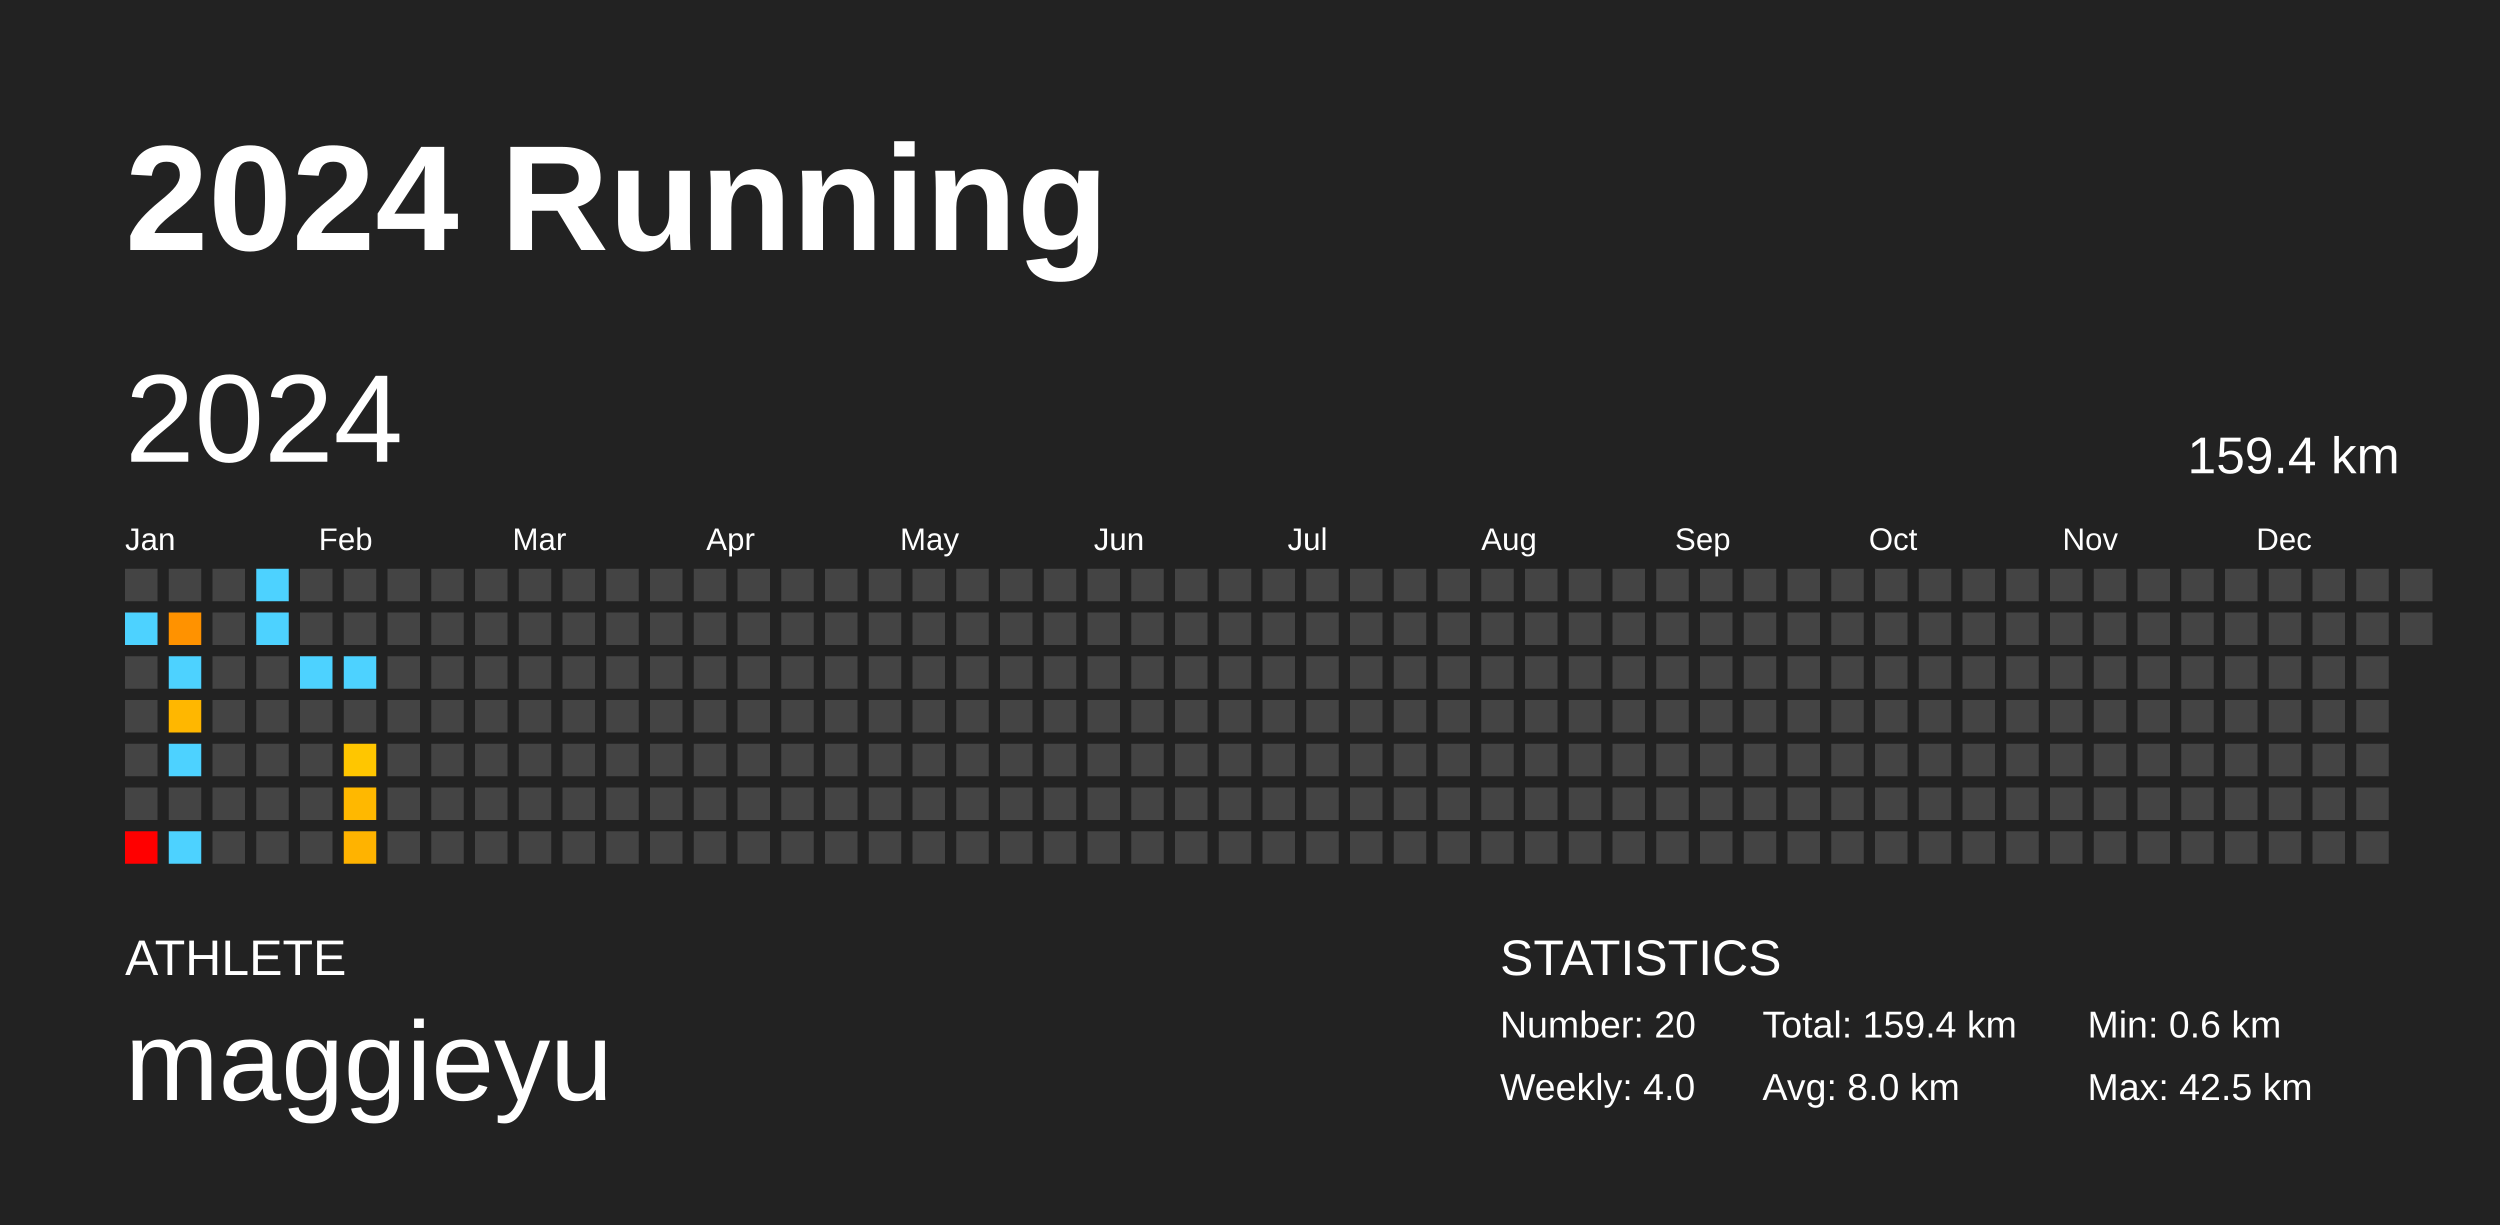
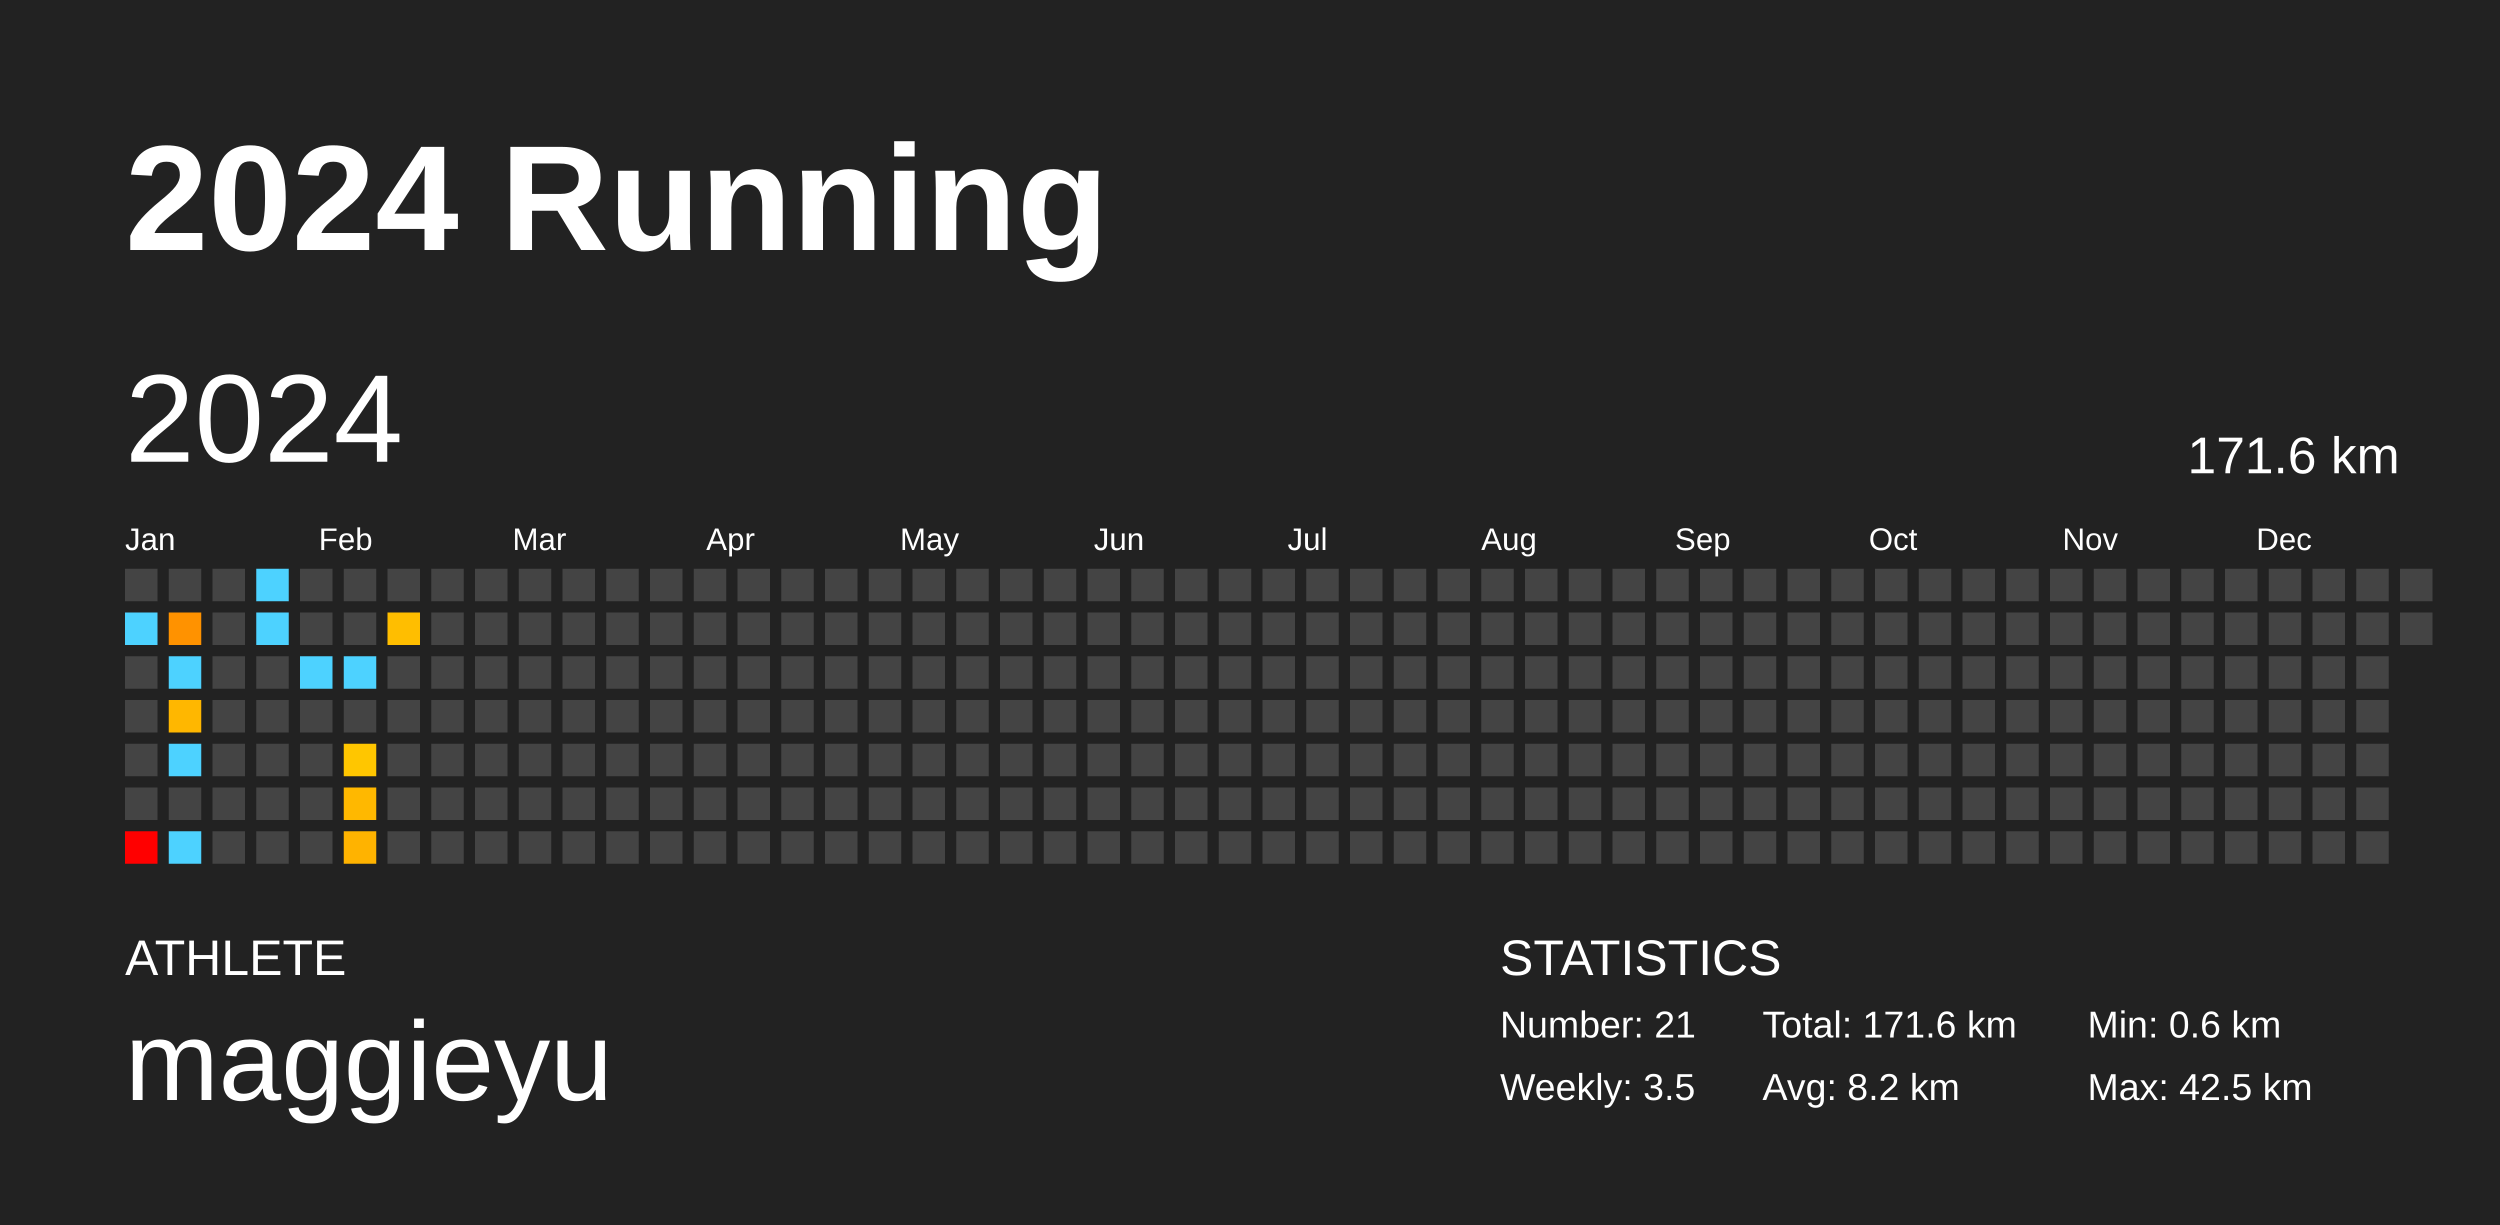
<svg xmlns="http://www.w3.org/2000/svg" baseProfile="full" height="98mm" version="1.1" viewBox="0,0,200,98" width="200mm">
  <defs />
  <rect fill="#222222" height="98" width="200" x="0" y="0" />
  <text fill="#FFFFFF" style="font-size:12px; font-family:Arial; font-weight:bold;" x="10" y="20">2024 Running</text>
  <text fill="#FFFFFF" style="font-size:4px; font-family:Arial" x="10" y="78">ATHLETE</text>
  <text fill="#FFFFFF" style="font-size:9px; font-family:Arial" x="10" y="88">maggieyu</text>
  <text fill="#FFFFFF" style="font-size:4px; font-family:Arial" x="120" y="78">STATISTICS</text>
-   <text fill="#FFFFFF" style="font-size:3px; font-family:Arial" x="120" y="83">Number: 20</text>
-   <text fill="#FFFFFF" style="font-size:3px; font-family:Arial" x="120" y="88">Weekly: 4.0</text>
-   <text fill="#FFFFFF" style="font-size:3px; font-family:Arial" x="141" y="83">Total: 159.4 km</text>
-   <text fill="#FFFFFF" style="font-size:3px; font-family:Arial" x="141" y="88">Avg: 8.0 km</text>
+   <text fill="#FFFFFF" style="font-size:3px; font-family:Arial" x="120" y="83">Number: 21</text>
+   <text fill="#FFFFFF" style="font-size:3px; font-family:Arial" x="120" y="88">Weekly: 3.5</text>
+   <text fill="#FFFFFF" style="font-size:3px; font-family:Arial" x="141" y="83">Total: 171.6 km</text>
+   <text fill="#FFFFFF" style="font-size:3px; font-family:Arial" x="141" y="88">Avg: 8.2 km</text>
  <text fill="#FFFFFF" style="font-size:3px; font-family:Arial" x="167" y="83">Min: 0.6 km</text>
  <text fill="#FFFFFF" style="font-size:3px; font-family:Arial" x="167" y="88">Max: 42.5 km</text>
  <text dominant-baseline="hanging" fill="#FFFFFF" style="font-size:10.0px; font-family:Arial;" x="10" y="30">2024</text>
-   <text dominant-baseline="hanging" fill="#FFFFFF" style="font-size:4.125px; font-family:Arial;" x="175" y="35">159.4 km</text>
+   <text dominant-baseline="hanging" fill="#FFFFFF" style="font-size:4.125px; font-family:Arial;" x="175" y="35">171.6 km</text>
  <text fill="#FFFFFF" style="font-size:2.5px; font-family:Arial" x="10.0" y="44">Jan</text>
  <text fill="#FFFFFF" style="font-size:2.5px; font-family:Arial" x="25.5" y="44">Feb</text>
  <text fill="#FFFFFF" style="font-size:2.5px; font-family:Arial" x="41.0" y="44">Mar</text>
  <text fill="#FFFFFF" style="font-size:2.5px; font-family:Arial" x="56.5" y="44">Apr</text>
  <text fill="#FFFFFF" style="font-size:2.5px; font-family:Arial" x="72.0" y="44">May</text>
  <text fill="#FFFFFF" style="font-size:2.5px; font-family:Arial" x="87.5" y="44">Jun</text>
  <text fill="#FFFFFF" style="font-size:2.5px; font-family:Arial" x="103.0" y="44">Jul</text>
  <text fill="#FFFFFF" style="font-size:2.5px; font-family:Arial" x="118.5" y="44">Aug</text>
  <text fill="#FFFFFF" style="font-size:2.5px; font-family:Arial" x="134.0" y="44">Sep</text>
  <text fill="#FFFFFF" style="font-size:2.5px; font-family:Arial" x="149.5" y="44">Oct</text>
  <text fill="#FFFFFF" style="font-size:2.5px; font-family:Arial" x="165.0" y="44">Nov</text>
  <text fill="#FFFFFF" style="font-size:2.5px; font-family:Arial" x="180.5" y="44">Dec</text>
  <rect fill="#444444" height="2.6" width="2.6" x="10.0" y="45.5" />
  <rect fill="#4dd2ff" height="2.6" width="2.6" x="10.0" y="49.0" />
  <rect fill="#444444" height="2.6" width="2.6" x="10.0" y="52.5" />
  <rect fill="#444444" height="2.6" width="2.6" x="10.0" y="56.0" />
  <rect fill="#444444" height="2.6" width="2.6" x="10.0" y="59.5" />
  <rect fill="#444444" height="2.6" width="2.6" x="10.0" y="63.0" />
  <rect fill="red" height="2.6" width="2.6" x="10.0" y="66.5" />
  <rect fill="#444444" height="2.6" width="2.6" x="13.5" y="45.5" />
  <rect fill="#ff9200" height="2.6" width="2.6" x="13.5" y="49.0" />
  <rect fill="#4dd2ff" height="2.6" width="2.6" x="13.5" y="52.5" />
  <rect fill="#ffb700" height="2.6" width="2.6" x="13.5" y="56.0" />
  <rect fill="#4dd2ff" height="2.6" width="2.6" x="13.5" y="59.5" />
  <rect fill="#444444" height="2.6" width="2.6" x="13.5" y="63.0" />
  <rect fill="#4dd2ff" height="2.6" width="2.6" x="13.5" y="66.5" />
  <rect fill="#444444" height="2.6" width="2.6" x="17.0" y="45.5" />
  <rect fill="#444444" height="2.6" width="2.6" x="17.0" y="49.0" />
  <rect fill="#444444" height="2.6" width="2.6" x="17.0" y="52.5" />
  <rect fill="#444444" height="2.6" width="2.6" x="17.0" y="56.0" />
  <rect fill="#444444" height="2.6" width="2.6" x="17.0" y="59.5" />
  <rect fill="#444444" height="2.6" width="2.6" x="17.0" y="63.0" />
  <rect fill="#444444" height="2.6" width="2.6" x="17.0" y="66.5" />
  <rect fill="#4dd2ff" height="2.6" width="2.6" x="20.5" y="45.5" />
  <rect fill="#4dd2ff" height="2.6" width="2.6" x="20.5" y="49.0" />
  <rect fill="#444444" height="2.6" width="2.6" x="20.5" y="52.5" />
  <rect fill="#444444" height="2.6" width="2.6" x="20.5" y="56.0" />
  <rect fill="#444444" height="2.6" width="2.6" x="20.5" y="59.5" />
  <rect fill="#444444" height="2.6" width="2.6" x="20.5" y="63.0" />
  <rect fill="#444444" height="2.6" width="2.6" x="20.5" y="66.5" />
  <rect fill="#444444" height="2.6" width="2.6" x="24.0" y="45.5" />
  <rect fill="#444444" height="2.6" width="2.6" x="24.0" y="49.0" />
  <rect fill="#4dd2ff" height="2.6" width="2.6" x="24.0" y="52.5" />
  <rect fill="#444444" height="2.6" width="2.6" x="24.0" y="56.0" />
  <rect fill="#444444" height="2.6" width="2.6" x="24.0" y="59.5" />
  <rect fill="#444444" height="2.6" width="2.6" x="24.0" y="63.0" />
  <rect fill="#444444" height="2.6" width="2.6" x="24.0" y="66.5" />
  <rect fill="#444444" height="2.6" width="2.6" x="27.5" y="45.5" />
  <rect fill="#444444" height="2.6" width="2.6" x="27.5" y="49.0" />
  <rect fill="#4dd2ff" height="2.6" width="2.6" x="27.5" y="52.5" />
  <rect fill="#444444" height="2.6" width="2.6" x="27.5" y="56.0" />
  <rect fill="#ffc600" height="2.6" width="2.6" x="27.5" y="59.5" />
  <rect fill="#ffb800" height="2.6" width="2.6" x="27.5" y="63.0" />
  <rect fill="#ffb300" height="2.6" width="2.6" x="27.5" y="66.5" />
  <rect fill="#444444" height="2.6" width="2.6" x="31.0" y="45.5" />
-   <rect fill="#444444" height="2.6" width="2.6" x="31.0" y="49.0" />
+   <rect fill="#ffbe00" height="2.6" width="2.6" x="31.0" y="49.0" />
  <rect fill="#444444" height="2.6" width="2.6" x="31.0" y="52.5" />
  <rect fill="#444444" height="2.6" width="2.6" x="31.0" y="56.0" />
  <rect fill="#444444" height="2.6" width="2.6" x="31.0" y="59.5" />
  <rect fill="#444444" height="2.6" width="2.6" x="31.0" y="63.0" />
  <rect fill="#444444" height="2.6" width="2.6" x="31.0" y="66.5" />
  <rect fill="#444444" height="2.6" width="2.6" x="34.5" y="45.5" />
  <rect fill="#444444" height="2.6" width="2.6" x="34.5" y="49.0" />
  <rect fill="#444444" height="2.6" width="2.6" x="34.5" y="52.5" />
  <rect fill="#444444" height="2.6" width="2.6" x="34.5" y="56.0" />
  <rect fill="#444444" height="2.6" width="2.6" x="34.5" y="59.5" />
  <rect fill="#444444" height="2.6" width="2.6" x="34.5" y="63.0" />
  <rect fill="#444444" height="2.6" width="2.6" x="34.5" y="66.5" />
  <rect fill="#444444" height="2.6" width="2.6" x="38.0" y="45.5" />
  <rect fill="#444444" height="2.6" width="2.6" x="38.0" y="49.0" />
  <rect fill="#444444" height="2.6" width="2.6" x="38.0" y="52.5" />
  <rect fill="#444444" height="2.6" width="2.6" x="38.0" y="56.0" />
  <rect fill="#444444" height="2.6" width="2.6" x="38.0" y="59.5" />
  <rect fill="#444444" height="2.6" width="2.6" x="38.0" y="63.0" />
  <rect fill="#444444" height="2.6" width="2.6" x="38.0" y="66.5" />
  <rect fill="#444444" height="2.6" width="2.6" x="41.5" y="45.5" />
  <rect fill="#444444" height="2.6" width="2.6" x="41.5" y="49.0" />
  <rect fill="#444444" height="2.6" width="2.6" x="41.5" y="52.5" />
  <rect fill="#444444" height="2.6" width="2.6" x="41.5" y="56.0" />
  <rect fill="#444444" height="2.6" width="2.6" x="41.5" y="59.5" />
  <rect fill="#444444" height="2.6" width="2.6" x="41.5" y="63.0" />
  <rect fill="#444444" height="2.6" width="2.6" x="41.5" y="66.5" />
  <rect fill="#444444" height="2.6" width="2.6" x="45.0" y="45.5" />
  <rect fill="#444444" height="2.6" width="2.6" x="45.0" y="49.0" />
  <rect fill="#444444" height="2.6" width="2.6" x="45.0" y="52.5" />
  <rect fill="#444444" height="2.6" width="2.6" x="45.0" y="56.0" />
  <rect fill="#444444" height="2.6" width="2.6" x="45.0" y="59.5" />
  <rect fill="#444444" height="2.6" width="2.6" x="45.0" y="63.0" />
  <rect fill="#444444" height="2.6" width="2.6" x="45.0" y="66.5" />
  <rect fill="#444444" height="2.6" width="2.6" x="48.5" y="45.5" />
  <rect fill="#444444" height="2.6" width="2.6" x="48.5" y="49.0" />
  <rect fill="#444444" height="2.6" width="2.6" x="48.5" y="52.5" />
  <rect fill="#444444" height="2.6" width="2.6" x="48.5" y="56.0" />
  <rect fill="#444444" height="2.6" width="2.6" x="48.5" y="59.5" />
  <rect fill="#444444" height="2.6" width="2.6" x="48.5" y="63.0" />
  <rect fill="#444444" height="2.6" width="2.6" x="48.5" y="66.5" />
  <rect fill="#444444" height="2.6" width="2.6" x="52.0" y="45.5" />
  <rect fill="#444444" height="2.6" width="2.6" x="52.0" y="49.0" />
  <rect fill="#444444" height="2.6" width="2.6" x="52.0" y="52.5" />
  <rect fill="#444444" height="2.6" width="2.6" x="52.0" y="56.0" />
  <rect fill="#444444" height="2.6" width="2.6" x="52.0" y="59.5" />
  <rect fill="#444444" height="2.6" width="2.6" x="52.0" y="63.0" />
  <rect fill="#444444" height="2.6" width="2.6" x="52.0" y="66.5" />
  <rect fill="#444444" height="2.6" width="2.6" x="55.5" y="45.5" />
  <rect fill="#444444" height="2.6" width="2.6" x="55.5" y="49.0" />
  <rect fill="#444444" height="2.6" width="2.6" x="55.5" y="52.5" />
  <rect fill="#444444" height="2.6" width="2.6" x="55.5" y="56.0" />
  <rect fill="#444444" height="2.6" width="2.6" x="55.5" y="59.5" />
  <rect fill="#444444" height="2.6" width="2.6" x="55.5" y="63.0" />
  <rect fill="#444444" height="2.6" width="2.6" x="55.5" y="66.5" />
  <rect fill="#444444" height="2.6" width="2.6" x="59.0" y="45.5" />
  <rect fill="#444444" height="2.6" width="2.6" x="59.0" y="49.0" />
  <rect fill="#444444" height="2.6" width="2.6" x="59.0" y="52.5" />
  <rect fill="#444444" height="2.6" width="2.6" x="59.0" y="56.0" />
  <rect fill="#444444" height="2.6" width="2.6" x="59.0" y="59.5" />
  <rect fill="#444444" height="2.6" width="2.6" x="59.0" y="63.0" />
  <rect fill="#444444" height="2.6" width="2.6" x="59.0" y="66.5" />
  <rect fill="#444444" height="2.6" width="2.6" x="62.5" y="45.5" />
  <rect fill="#444444" height="2.6" width="2.6" x="62.5" y="49.0" />
  <rect fill="#444444" height="2.6" width="2.6" x="62.5" y="52.5" />
  <rect fill="#444444" height="2.6" width="2.6" x="62.5" y="56.0" />
  <rect fill="#444444" height="2.6" width="2.6" x="62.5" y="59.5" />
  <rect fill="#444444" height="2.6" width="2.6" x="62.5" y="63.0" />
  <rect fill="#444444" height="2.6" width="2.6" x="62.5" y="66.5" />
  <rect fill="#444444" height="2.6" width="2.6" x="66.0" y="45.5" />
  <rect fill="#444444" height="2.6" width="2.6" x="66.0" y="49.0" />
  <rect fill="#444444" height="2.6" width="2.6" x="66.0" y="52.5" />
  <rect fill="#444444" height="2.6" width="2.6" x="66.0" y="56.0" />
  <rect fill="#444444" height="2.6" width="2.6" x="66.0" y="59.5" />
  <rect fill="#444444" height="2.6" width="2.6" x="66.0" y="63.0" />
  <rect fill="#444444" height="2.6" width="2.6" x="66.0" y="66.5" />
  <rect fill="#444444" height="2.6" width="2.6" x="69.5" y="45.5" />
  <rect fill="#444444" height="2.6" width="2.6" x="69.5" y="49.0" />
  <rect fill="#444444" height="2.6" width="2.6" x="69.5" y="52.5" />
  <rect fill="#444444" height="2.6" width="2.6" x="69.5" y="56.0" />
  <rect fill="#444444" height="2.6" width="2.6" x="69.5" y="59.5" />
  <rect fill="#444444" height="2.6" width="2.6" x="69.5" y="63.0" />
  <rect fill="#444444" height="2.6" width="2.6" x="69.5" y="66.5" />
  <rect fill="#444444" height="2.6" width="2.6" x="73.0" y="45.5" />
  <rect fill="#444444" height="2.6" width="2.6" x="73.0" y="49.0" />
  <rect fill="#444444" height="2.6" width="2.6" x="73.0" y="52.5" />
  <rect fill="#444444" height="2.6" width="2.6" x="73.0" y="56.0" />
  <rect fill="#444444" height="2.6" width="2.6" x="73.0" y="59.5" />
  <rect fill="#444444" height="2.6" width="2.6" x="73.0" y="63.0" />
  <rect fill="#444444" height="2.6" width="2.6" x="73.0" y="66.5" />
  <rect fill="#444444" height="2.6" width="2.6" x="76.5" y="45.5" />
  <rect fill="#444444" height="2.6" width="2.6" x="76.5" y="49.0" />
  <rect fill="#444444" height="2.6" width="2.6" x="76.5" y="52.5" />
  <rect fill="#444444" height="2.6" width="2.6" x="76.5" y="56.0" />
  <rect fill="#444444" height="2.6" width="2.6" x="76.5" y="59.5" />
  <rect fill="#444444" height="2.6" width="2.6" x="76.5" y="63.0" />
  <rect fill="#444444" height="2.6" width="2.6" x="76.5" y="66.5" />
  <rect fill="#444444" height="2.6" width="2.6" x="80.0" y="45.5" />
  <rect fill="#444444" height="2.6" width="2.6" x="80.0" y="49.0" />
  <rect fill="#444444" height="2.6" width="2.6" x="80.0" y="52.5" />
  <rect fill="#444444" height="2.6" width="2.6" x="80.0" y="56.0" />
  <rect fill="#444444" height="2.6" width="2.6" x="80.0" y="59.5" />
  <rect fill="#444444" height="2.6" width="2.6" x="80.0" y="63.0" />
  <rect fill="#444444" height="2.6" width="2.6" x="80.0" y="66.5" />
  <rect fill="#444444" height="2.6" width="2.6" x="83.5" y="45.5" />
  <rect fill="#444444" height="2.6" width="2.6" x="83.5" y="49.0" />
  <rect fill="#444444" height="2.6" width="2.6" x="83.5" y="52.5" />
  <rect fill="#444444" height="2.6" width="2.6" x="83.5" y="56.0" />
  <rect fill="#444444" height="2.6" width="2.6" x="83.5" y="59.5" />
  <rect fill="#444444" height="2.6" width="2.6" x="83.5" y="63.0" />
  <rect fill="#444444" height="2.6" width="2.6" x="83.5" y="66.5" />
  <rect fill="#444444" height="2.6" width="2.6" x="87.0" y="45.5" />
  <rect fill="#444444" height="2.6" width="2.6" x="87.0" y="49.0" />
  <rect fill="#444444" height="2.6" width="2.6" x="87.0" y="52.5" />
  <rect fill="#444444" height="2.6" width="2.6" x="87.0" y="56.0" />
  <rect fill="#444444" height="2.6" width="2.6" x="87.0" y="59.5" />
  <rect fill="#444444" height="2.6" width="2.6" x="87.0" y="63.0" />
  <rect fill="#444444" height="2.6" width="2.6" x="87.0" y="66.5" />
  <rect fill="#444444" height="2.6" width="2.6" x="90.5" y="45.5" />
  <rect fill="#444444" height="2.6" width="2.6" x="90.5" y="49.0" />
  <rect fill="#444444" height="2.6" width="2.6" x="90.5" y="52.5" />
  <rect fill="#444444" height="2.6" width="2.6" x="90.5" y="56.0" />
  <rect fill="#444444" height="2.6" width="2.6" x="90.5" y="59.5" />
  <rect fill="#444444" height="2.6" width="2.6" x="90.5" y="63.0" />
  <rect fill="#444444" height="2.6" width="2.6" x="90.5" y="66.5" />
  <rect fill="#444444" height="2.6" width="2.6" x="94.0" y="45.5" />
  <rect fill="#444444" height="2.6" width="2.6" x="94.0" y="49.0" />
  <rect fill="#444444" height="2.6" width="2.6" x="94.0" y="52.5" />
  <rect fill="#444444" height="2.6" width="2.6" x="94.0" y="56.0" />
  <rect fill="#444444" height="2.6" width="2.6" x="94.0" y="59.5" />
  <rect fill="#444444" height="2.6" width="2.6" x="94.0" y="63.0" />
  <rect fill="#444444" height="2.6" width="2.6" x="94.0" y="66.5" />
  <rect fill="#444444" height="2.6" width="2.6" x="97.5" y="45.5" />
  <rect fill="#444444" height="2.6" width="2.6" x="97.5" y="49.0" />
  <rect fill="#444444" height="2.6" width="2.6" x="97.5" y="52.5" />
  <rect fill="#444444" height="2.6" width="2.6" x="97.5" y="56.0" />
  <rect fill="#444444" height="2.6" width="2.6" x="97.5" y="59.5" />
  <rect fill="#444444" height="2.6" width="2.6" x="97.5" y="63.0" />
  <rect fill="#444444" height="2.6" width="2.6" x="97.5" y="66.5" />
  <rect fill="#444444" height="2.6" width="2.6" x="101.0" y="45.5" />
  <rect fill="#444444" height="2.6" width="2.6" x="101.0" y="49.0" />
  <rect fill="#444444" height="2.6" width="2.6" x="101.0" y="52.5" />
  <rect fill="#444444" height="2.6" width="2.6" x="101.0" y="56.0" />
  <rect fill="#444444" height="2.6" width="2.6" x="101.0" y="59.5" />
  <rect fill="#444444" height="2.6" width="2.6" x="101.0" y="63.0" />
  <rect fill="#444444" height="2.6" width="2.6" x="101.0" y="66.5" />
  <rect fill="#444444" height="2.6" width="2.6" x="104.5" y="45.5" />
  <rect fill="#444444" height="2.6" width="2.6" x="104.5" y="49.0" />
  <rect fill="#444444" height="2.6" width="2.6" x="104.5" y="52.5" />
  <rect fill="#444444" height="2.6" width="2.6" x="104.5" y="56.0" />
  <rect fill="#444444" height="2.6" width="2.6" x="104.5" y="59.5" />
  <rect fill="#444444" height="2.6" width="2.6" x="104.5" y="63.0" />
  <rect fill="#444444" height="2.6" width="2.6" x="104.5" y="66.5" />
  <rect fill="#444444" height="2.6" width="2.6" x="108.0" y="45.5" />
  <rect fill="#444444" height="2.6" width="2.6" x="108.0" y="49.0" />
  <rect fill="#444444" height="2.6" width="2.6" x="108.0" y="52.5" />
  <rect fill="#444444" height="2.6" width="2.6" x="108.0" y="56.0" />
  <rect fill="#444444" height="2.6" width="2.6" x="108.0" y="59.5" />
  <rect fill="#444444" height="2.6" width="2.6" x="108.0" y="63.0" />
  <rect fill="#444444" height="2.6" width="2.6" x="108.0" y="66.5" />
  <rect fill="#444444" height="2.6" width="2.6" x="111.5" y="45.5" />
  <rect fill="#444444" height="2.6" width="2.6" x="111.5" y="49.0" />
  <rect fill="#444444" height="2.6" width="2.6" x="111.5" y="52.5" />
  <rect fill="#444444" height="2.6" width="2.6" x="111.5" y="56.0" />
  <rect fill="#444444" height="2.6" width="2.6" x="111.5" y="59.5" />
  <rect fill="#444444" height="2.6" width="2.6" x="111.5" y="63.0" />
  <rect fill="#444444" height="2.6" width="2.6" x="111.5" y="66.5" />
  <rect fill="#444444" height="2.6" width="2.6" x="115.0" y="45.5" />
  <rect fill="#444444" height="2.6" width="2.6" x="115.0" y="49.0" />
  <rect fill="#444444" height="2.6" width="2.6" x="115.0" y="52.5" />
  <rect fill="#444444" height="2.6" width="2.6" x="115.0" y="56.0" />
  <rect fill="#444444" height="2.6" width="2.6" x="115.0" y="59.5" />
  <rect fill="#444444" height="2.6" width="2.6" x="115.0" y="63.0" />
  <rect fill="#444444" height="2.6" width="2.6" x="115.0" y="66.5" />
  <rect fill="#444444" height="2.6" width="2.6" x="118.5" y="45.5" />
  <rect fill="#444444" height="2.6" width="2.6" x="118.5" y="49.0" />
  <rect fill="#444444" height="2.6" width="2.6" x="118.5" y="52.5" />
  <rect fill="#444444" height="2.6" width="2.6" x="118.5" y="56.0" />
  <rect fill="#444444" height="2.6" width="2.6" x="118.5" y="59.5" />
  <rect fill="#444444" height="2.6" width="2.6" x="118.5" y="63.0" />
  <rect fill="#444444" height="2.6" width="2.6" x="118.5" y="66.5" />
  <rect fill="#444444" height="2.6" width="2.6" x="122.0" y="45.5" />
  <rect fill="#444444" height="2.6" width="2.6" x="122.0" y="49.0" />
  <rect fill="#444444" height="2.6" width="2.6" x="122.0" y="52.5" />
  <rect fill="#444444" height="2.6" width="2.6" x="122.0" y="56.0" />
  <rect fill="#444444" height="2.6" width="2.6" x="122.0" y="59.5" />
  <rect fill="#444444" height="2.6" width="2.6" x="122.0" y="63.0" />
  <rect fill="#444444" height="2.6" width="2.6" x="122.0" y="66.5" />
  <rect fill="#444444" height="2.6" width="2.6" x="125.5" y="45.5" />
  <rect fill="#444444" height="2.6" width="2.6" x="125.5" y="49.0" />
  <rect fill="#444444" height="2.6" width="2.6" x="125.5" y="52.5" />
  <rect fill="#444444" height="2.6" width="2.6" x="125.5" y="56.0" />
  <rect fill="#444444" height="2.6" width="2.6" x="125.5" y="59.5" />
  <rect fill="#444444" height="2.6" width="2.6" x="125.5" y="63.0" />
  <rect fill="#444444" height="2.6" width="2.6" x="125.5" y="66.5" />
  <rect fill="#444444" height="2.6" width="2.6" x="129.0" y="45.5" />
  <rect fill="#444444" height="2.6" width="2.6" x="129.0" y="49.0" />
  <rect fill="#444444" height="2.6" width="2.6" x="129.0" y="52.5" />
  <rect fill="#444444" height="2.6" width="2.6" x="129.0" y="56.0" />
  <rect fill="#444444" height="2.6" width="2.6" x="129.0" y="59.5" />
  <rect fill="#444444" height="2.6" width="2.6" x="129.0" y="63.0" />
  <rect fill="#444444" height="2.6" width="2.6" x="129.0" y="66.5" />
  <rect fill="#444444" height="2.6" width="2.6" x="132.5" y="45.5" />
  <rect fill="#444444" height="2.6" width="2.6" x="132.5" y="49.0" />
  <rect fill="#444444" height="2.6" width="2.6" x="132.5" y="52.5" />
  <rect fill="#444444" height="2.6" width="2.6" x="132.5" y="56.0" />
  <rect fill="#444444" height="2.6" width="2.6" x="132.5" y="59.5" />
  <rect fill="#444444" height="2.6" width="2.6" x="132.5" y="63.0" />
  <rect fill="#444444" height="2.6" width="2.6" x="132.5" y="66.5" />
  <rect fill="#444444" height="2.6" width="2.6" x="136.0" y="45.5" />
  <rect fill="#444444" height="2.6" width="2.6" x="136.0" y="49.0" />
  <rect fill="#444444" height="2.6" width="2.6" x="136.0" y="52.5" />
  <rect fill="#444444" height="2.6" width="2.6" x="136.0" y="56.0" />
  <rect fill="#444444" height="2.6" width="2.6" x="136.0" y="59.5" />
  <rect fill="#444444" height="2.6" width="2.6" x="136.0" y="63.0" />
  <rect fill="#444444" height="2.6" width="2.6" x="136.0" y="66.5" />
  <rect fill="#444444" height="2.6" width="2.6" x="139.5" y="45.5" />
  <rect fill="#444444" height="2.6" width="2.6" x="139.5" y="49.0" />
  <rect fill="#444444" height="2.6" width="2.6" x="139.5" y="52.5" />
  <rect fill="#444444" height="2.6" width="2.6" x="139.5" y="56.0" />
  <rect fill="#444444" height="2.6" width="2.6" x="139.5" y="59.5" />
  <rect fill="#444444" height="2.6" width="2.6" x="139.5" y="63.0" />
  <rect fill="#444444" height="2.6" width="2.6" x="139.5" y="66.5" />
  <rect fill="#444444" height="2.6" width="2.6" x="143.0" y="45.5" />
  <rect fill="#444444" height="2.6" width="2.6" x="143.0" y="49.0" />
  <rect fill="#444444" height="2.6" width="2.6" x="143.0" y="52.5" />
  <rect fill="#444444" height="2.6" width="2.6" x="143.0" y="56.0" />
  <rect fill="#444444" height="2.6" width="2.6" x="143.0" y="59.5" />
  <rect fill="#444444" height="2.6" width="2.6" x="143.0" y="63.0" />
  <rect fill="#444444" height="2.6" width="2.6" x="143.0" y="66.5" />
  <rect fill="#444444" height="2.6" width="2.6" x="146.5" y="45.5" />
  <rect fill="#444444" height="2.6" width="2.6" x="146.5" y="49.0" />
  <rect fill="#444444" height="2.6" width="2.6" x="146.5" y="52.5" />
  <rect fill="#444444" height="2.6" width="2.6" x="146.5" y="56.0" />
  <rect fill="#444444" height="2.6" width="2.6" x="146.5" y="59.5" />
  <rect fill="#444444" height="2.6" width="2.6" x="146.5" y="63.0" />
  <rect fill="#444444" height="2.6" width="2.6" x="146.5" y="66.5" />
  <rect fill="#444444" height="2.6" width="2.6" x="150.0" y="45.5" />
  <rect fill="#444444" height="2.6" width="2.6" x="150.0" y="49.0" />
  <rect fill="#444444" height="2.6" width="2.6" x="150.0" y="52.5" />
  <rect fill="#444444" height="2.6" width="2.6" x="150.0" y="56.0" />
  <rect fill="#444444" height="2.6" width="2.6" x="150.0" y="59.5" />
  <rect fill="#444444" height="2.6" width="2.6" x="150.0" y="63.0" />
  <rect fill="#444444" height="2.6" width="2.6" x="150.0" y="66.5" />
  <rect fill="#444444" height="2.6" width="2.6" x="153.5" y="45.5" />
  <rect fill="#444444" height="2.6" width="2.6" x="153.5" y="49.0" />
  <rect fill="#444444" height="2.6" width="2.6" x="153.5" y="52.5" />
  <rect fill="#444444" height="2.6" width="2.6" x="153.5" y="56.0" />
  <rect fill="#444444" height="2.6" width="2.6" x="153.5" y="59.5" />
  <rect fill="#444444" height="2.6" width="2.6" x="153.5" y="63.0" />
  <rect fill="#444444" height="2.6" width="2.6" x="153.5" y="66.5" />
  <rect fill="#444444" height="2.6" width="2.6" x="157.0" y="45.5" />
  <rect fill="#444444" height="2.6" width="2.6" x="157.0" y="49.0" />
  <rect fill="#444444" height="2.6" width="2.6" x="157.0" y="52.5" />
  <rect fill="#444444" height="2.6" width="2.6" x="157.0" y="56.0" />
  <rect fill="#444444" height="2.6" width="2.6" x="157.0" y="59.5" />
  <rect fill="#444444" height="2.6" width="2.6" x="157.0" y="63.0" />
  <rect fill="#444444" height="2.6" width="2.6" x="157.0" y="66.5" />
  <rect fill="#444444" height="2.6" width="2.6" x="160.5" y="45.5" />
  <rect fill="#444444" height="2.6" width="2.6" x="160.5" y="49.0" />
  <rect fill="#444444" height="2.6" width="2.6" x="160.5" y="52.5" />
  <rect fill="#444444" height="2.6" width="2.6" x="160.5" y="56.0" />
  <rect fill="#444444" height="2.6" width="2.6" x="160.5" y="59.5" />
  <rect fill="#444444" height="2.6" width="2.6" x="160.5" y="63.0" />
  <rect fill="#444444" height="2.6" width="2.6" x="160.5" y="66.5" />
  <rect fill="#444444" height="2.6" width="2.6" x="164.0" y="45.5" />
  <rect fill="#444444" height="2.6" width="2.6" x="164.0" y="49.0" />
  <rect fill="#444444" height="2.6" width="2.6" x="164.0" y="52.5" />
  <rect fill="#444444" height="2.6" width="2.6" x="164.0" y="56.0" />
  <rect fill="#444444" height="2.6" width="2.6" x="164.0" y="59.5" />
  <rect fill="#444444" height="2.6" width="2.6" x="164.0" y="63.0" />
  <rect fill="#444444" height="2.6" width="2.6" x="164.0" y="66.5" />
  <rect fill="#444444" height="2.6" width="2.6" x="167.5" y="45.5" />
  <rect fill="#444444" height="2.6" width="2.6" x="167.5" y="49.0" />
  <rect fill="#444444" height="2.6" width="2.6" x="167.5" y="52.5" />
  <rect fill="#444444" height="2.6" width="2.6" x="167.5" y="56.0" />
  <rect fill="#444444" height="2.6" width="2.6" x="167.5" y="59.5" />
  <rect fill="#444444" height="2.6" width="2.6" x="167.5" y="63.0" />
  <rect fill="#444444" height="2.6" width="2.6" x="167.5" y="66.5" />
  <rect fill="#444444" height="2.6" width="2.6" x="171.0" y="45.5" />
  <rect fill="#444444" height="2.6" width="2.6" x="171.0" y="49.0" />
  <rect fill="#444444" height="2.6" width="2.6" x="171.0" y="52.5" />
  <rect fill="#444444" height="2.6" width="2.6" x="171.0" y="56.0" />
  <rect fill="#444444" height="2.6" width="2.6" x="171.0" y="59.5" />
  <rect fill="#444444" height="2.6" width="2.6" x="171.0" y="63.0" />
  <rect fill="#444444" height="2.6" width="2.6" x="171.0" y="66.5" />
  <rect fill="#444444" height="2.6" width="2.6" x="174.5" y="45.5" />
  <rect fill="#444444" height="2.6" width="2.6" x="174.5" y="49.0" />
  <rect fill="#444444" height="2.6" width="2.6" x="174.5" y="52.5" />
  <rect fill="#444444" height="2.6" width="2.6" x="174.5" y="56.0" />
  <rect fill="#444444" height="2.6" width="2.6" x="174.5" y="59.5" />
  <rect fill="#444444" height="2.6" width="2.6" x="174.5" y="63.0" />
  <rect fill="#444444" height="2.6" width="2.6" x="174.5" y="66.5" />
  <rect fill="#444444" height="2.6" width="2.6" x="178.0" y="45.5" />
  <rect fill="#444444" height="2.6" width="2.6" x="178.0" y="49.0" />
  <rect fill="#444444" height="2.6" width="2.6" x="178.0" y="52.5" />
  <rect fill="#444444" height="2.6" width="2.6" x="178.0" y="56.0" />
  <rect fill="#444444" height="2.6" width="2.6" x="178.0" y="59.5" />
  <rect fill="#444444" height="2.6" width="2.6" x="178.0" y="63.0" />
  <rect fill="#444444" height="2.6" width="2.6" x="178.0" y="66.5" />
  <rect fill="#444444" height="2.6" width="2.6" x="181.5" y="45.5" />
  <rect fill="#444444" height="2.6" width="2.6" x="181.5" y="49.0" />
  <rect fill="#444444" height="2.6" width="2.6" x="181.5" y="52.5" />
  <rect fill="#444444" height="2.6" width="2.6" x="181.5" y="56.0" />
  <rect fill="#444444" height="2.6" width="2.6" x="181.5" y="59.5" />
  <rect fill="#444444" height="2.6" width="2.6" x="181.5" y="63.0" />
  <rect fill="#444444" height="2.6" width="2.6" x="181.5" y="66.5" />
  <rect fill="#444444" height="2.6" width="2.6" x="185.0" y="45.5" />
  <rect fill="#444444" height="2.6" width="2.6" x="185.0" y="49.0" />
  <rect fill="#444444" height="2.6" width="2.6" x="185.0" y="52.5" />
  <rect fill="#444444" height="2.6" width="2.6" x="185.0" y="56.0" />
  <rect fill="#444444" height="2.6" width="2.6" x="185.0" y="59.5" />
  <rect fill="#444444" height="2.6" width="2.6" x="185.0" y="63.0" />
  <rect fill="#444444" height="2.6" width="2.6" x="185.0" y="66.5" />
  <rect fill="#444444" height="2.6" width="2.6" x="188.5" y="45.5" />
  <rect fill="#444444" height="2.6" width="2.6" x="188.5" y="49.0" />
  <rect fill="#444444" height="2.6" width="2.6" x="188.5" y="52.5" />
  <rect fill="#444444" height="2.6" width="2.6" x="188.5" y="56.0" />
  <rect fill="#444444" height="2.6" width="2.6" x="188.5" y="59.5" />
  <rect fill="#444444" height="2.6" width="2.6" x="188.5" y="63.0" />
  <rect fill="#444444" height="2.6" width="2.6" x="188.5" y="66.5" />
  <rect fill="#444444" height="2.6" width="2.6" x="192.0" y="45.5" />
  <rect fill="#444444" height="2.6" width="2.6" x="192.0" y="49.0" />
</svg>
